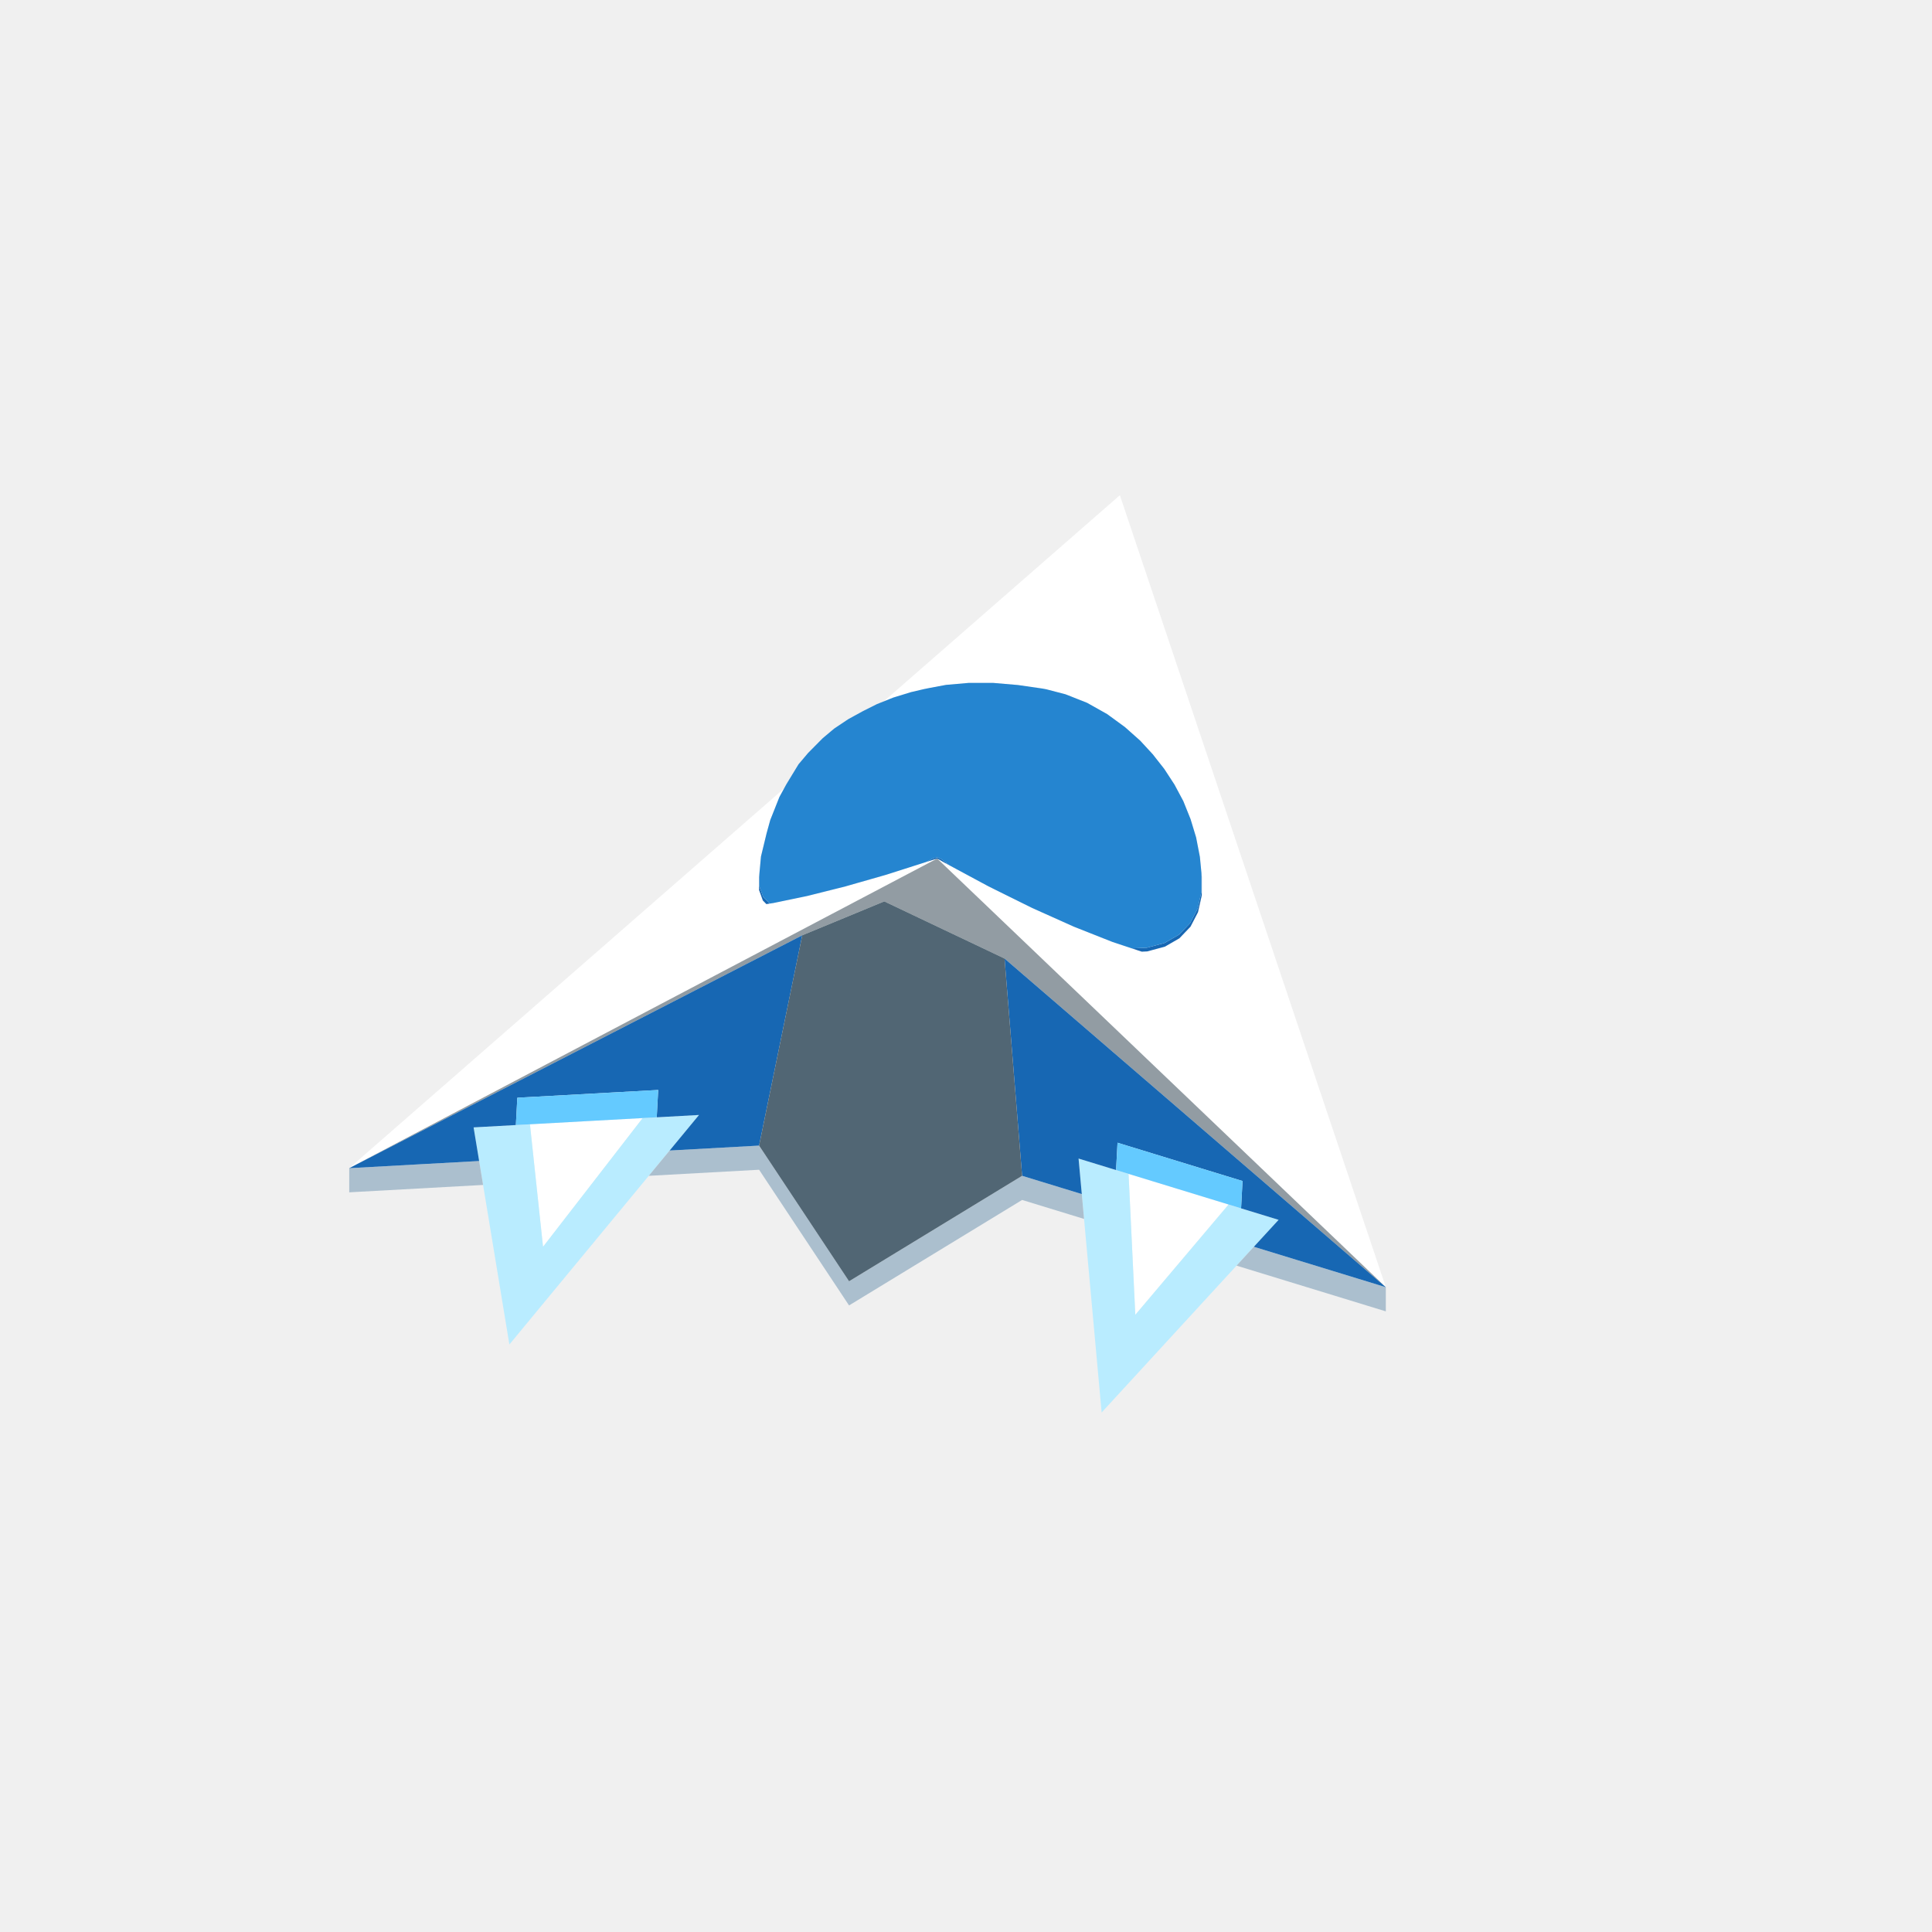
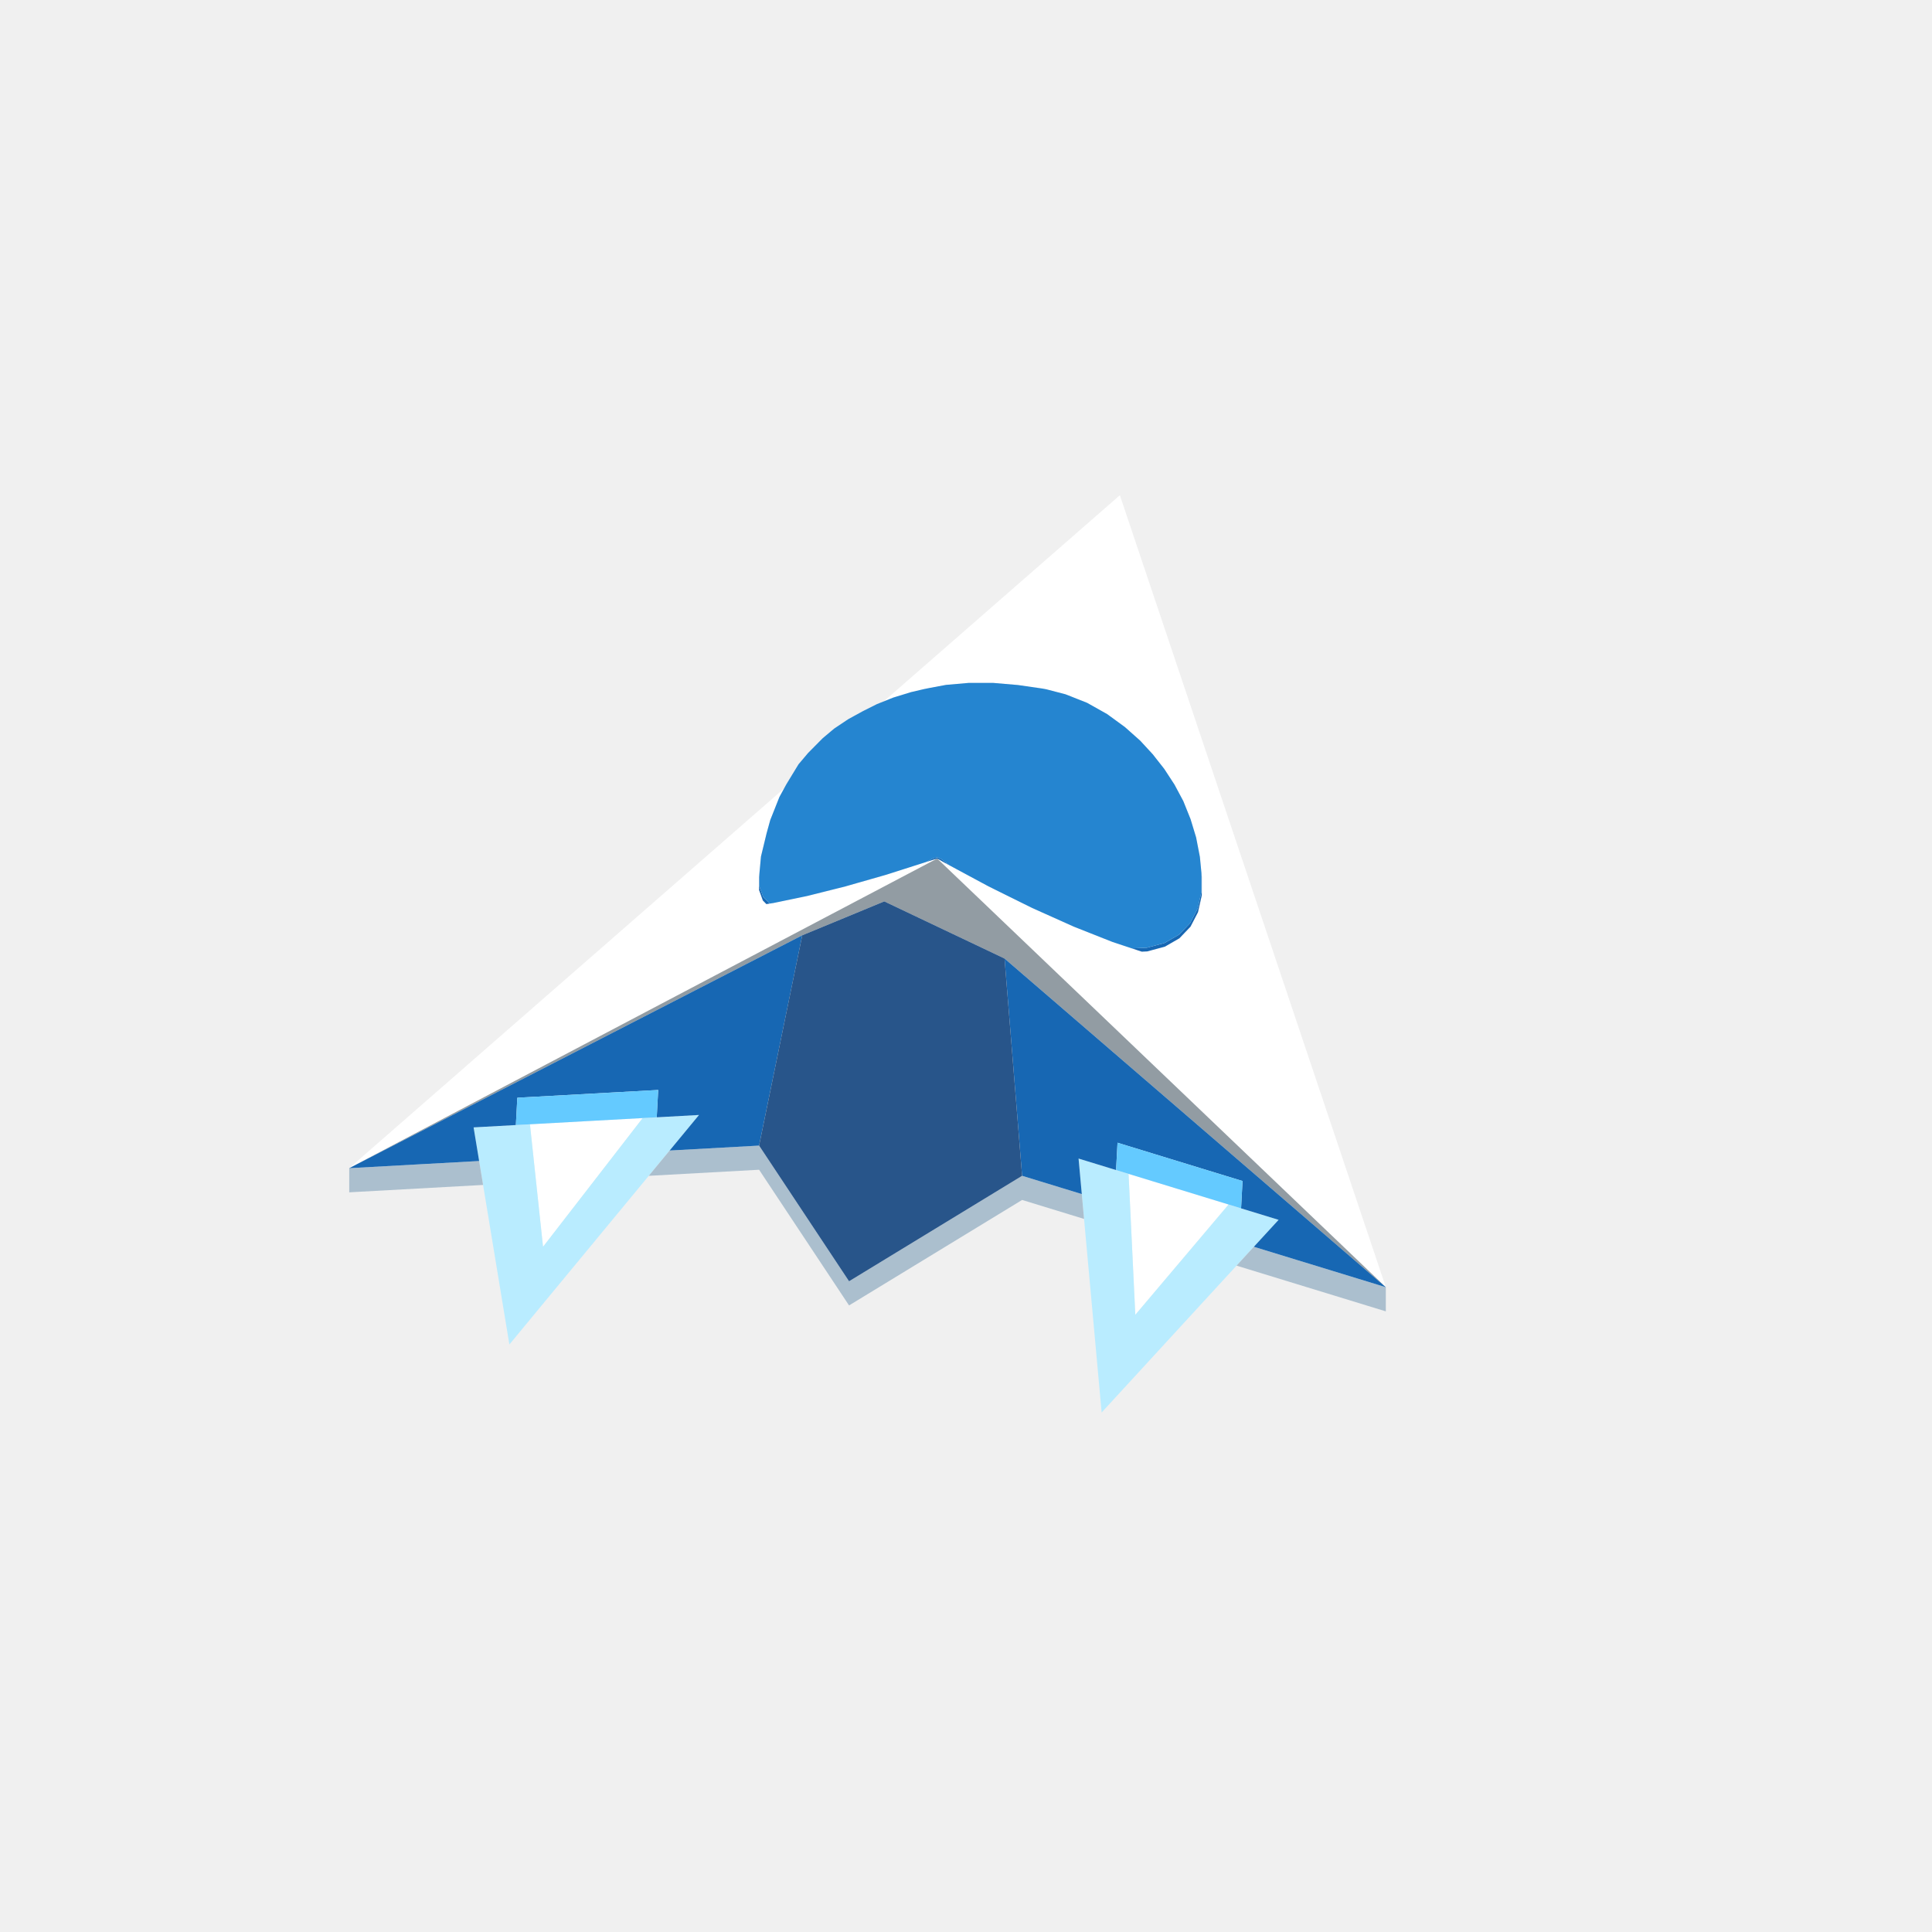
<svg xmlns="http://www.w3.org/2000/svg" width="96" height="96" viewBox="0 0 96 96">
  <path fill="#ffffff" d="M60.869,60.063L56.413,65.332L56.091,58.599L56.078,58.329L61.048,59.851ZM31.743,55.803L26.983,61.952L26.358,56.1L26.333,55.865L31.934,55.556ZM17.353,58.046L18.797,56.784L22.316,53.712L24.59,51.725L25.714,50.744L26.198,50.322L27.417,49.257L28.283,48.501L29.189,47.71L29.906,47.084L30.571,46.503L30.722,46.371L31.21,45.945L31.84,45.395L32.48,44.836L33.15,44.251L33.888,43.606L34.778,42.829L36.085,41.688L36.114,41.663L36.707,41.145L36.782,41.08L36.861,41.011L37.126,40.779L37.472,40.477L37.615,40.352L37.668,40.306L37.689,40.288L38.093,39.935L38.165,39.872L38.542,39.543L38.555,39.532L38.629,39.467L38.66,39.439L38.824,39.297L38.864,39.262L38.901,39.23L38.924,39.209L38.931,39.203L38.96,39.178L38.922,39.247L38.891,39.304L38.88,39.324L38.871,39.341L38.867,39.348L38.861,39.358L38.86,39.361L38.834,39.408L38.829,39.418L38.823,39.429L38.801,39.468L38.792,39.485L38.779,39.509L38.766,39.532L38.761,39.542L38.753,39.557L38.741,39.579L38.729,39.601L38.726,39.607L38.725,39.61L38.723,39.615L38.706,39.658L38.699,39.675L38.699,39.677L38.69,39.699L38.672,39.744L38.652,39.794L38.63,39.849L38.604,39.915L38.599,39.927L38.596,39.936L38.592,39.945L38.578,39.98L38.578,39.98L38.578,39.98L38.567,40.008L38.559,40.028L38.555,40.038L38.551,40.048L38.549,40.054L38.538,40.081L38.536,40.086L38.505,40.165L38.492,40.197L38.486,40.211L38.478,40.231L38.477,40.236L38.476,40.237L38.472,40.248L38.469,40.253L38.464,40.267L38.464,40.269L38.45,40.303L38.441,40.325L38.426,40.363L38.414,40.392L38.403,40.42L38.392,40.449L38.385,40.467L38.383,40.472L38.38,40.477L38.379,40.481L38.376,40.483L38.369,40.488L38.376,40.483L38.379,40.481L38.368,40.51L38.366,40.513L38.347,40.561L38.338,40.584L38.301,40.678L38.287,40.713L38.274,40.745L38.2,41.011L38.159,41.161L38.151,41.189L38.133,41.253L38.093,41.4L38.013,41.73L38.008,41.748L38.007,41.753L37.943,42.017L37.921,42.11L37.842,42.437L37.84,42.442L37.812,42.56L37.798,42.71L37.797,42.72L37.792,42.776L37.786,42.838L37.765,43.069L37.755,43.173L37.742,43.325L37.734,43.409L37.718,43.585L37.718,44.226L37.906,44.745L38.035,44.877L38.081,44.923L38.428,44.871L40.111,44.521L40.272,44.481L42.005,44.046L42.234,43.98L42.236,43.981L42.236,43.98L42.626,43.868L42.69,43.85L43.262,43.687L43.86,43.516L44.056,43.459L44.062,43.458L44.062,43.458L44.772,43.231L44.899,43.19L45.053,43.141L45.185,43.099L45.724,42.927L46.034,42.827L46.118,42.8L46.14,42.794L46.355,42.725L46.376,42.718L46.494,42.683L46.562,42.663L46.566,42.661L46.563,42.663L46.539,42.676L46.508,42.692L46.395,42.751L46.231,42.838L46.202,42.853L46.069,42.923L45.885,43.02L45.697,43.119L45.353,43.3L45.28,43.339L45.175,43.394L45.141,43.412L44.937,43.519L44.804,43.589L44.237,43.888L44.011,44.007L43.923,44.053L43.195,44.437L42.775,44.658L42.609,44.745L42.588,44.756L42.475,44.816L42.12,45.002L41.514,45.322L40.935,45.627L39.928,46.157L37.353,47.513L36.835,47.786L35.539,48.468L35.323,48.582L29.332,51.737L26.076,53.452L23.347,54.889ZM52.939,34.497L52.926,34.492L52.926,34.492ZM46.195,34.183L46.195,34.183L46.195,34.183ZM43.917,34.849L43.934,34.835L43.939,34.83L43.971,34.802L43.974,34.8L43.977,34.797L43.977,34.797L43.989,34.786L43.998,34.778L44.01,34.768L44.011,34.767L44.012,34.766L44.031,34.749L44.044,34.738L44.049,34.734L44.058,34.726L44.061,34.723L44.072,34.714L44.075,34.711L44.079,34.708L44.103,34.687L44.117,34.675L44.12,34.672L44.139,34.656L44.141,34.653L44.167,34.631L44.178,34.621L44.178,34.621L44.178,34.621L44.192,34.609L44.2,34.602L44.223,34.582L44.224,34.581L44.229,34.577L44.241,34.567L44.257,34.552L44.264,34.546L44.269,34.542L44.28,34.533L44.283,34.529L44.287,34.526L44.29,34.525L44.289,34.525L44.325,34.493L44.327,34.491L44.359,34.464L44.36,34.463L44.362,34.46L44.374,34.45L44.38,34.445L44.386,34.439L44.395,34.431L44.419,34.41L44.421,34.409L44.426,34.405L44.473,34.364L44.492,34.347L44.498,34.342L44.508,34.334L44.541,34.305L44.542,34.304L44.545,34.301L44.57,34.279L44.606,34.247L44.62,34.235L44.623,34.233L44.626,34.231L44.625,34.231L44.632,34.225L44.634,34.223L44.656,34.204L44.659,34.201L44.66,34.202L44.661,34.2L44.669,34.193L44.682,34.181L44.691,34.174L44.696,34.169L44.705,34.161L44.707,34.159L44.75,34.121L44.759,34.114L44.783,34.093L44.788,34.089L44.791,34.086L44.839,34.044L44.85,34.035L44.896,33.995L44.9,33.991L44.919,33.974L44.934,33.961L44.958,33.94L44.961,33.938L44.963,33.936L44.965,33.934L44.986,33.916L44.997,33.906L45.002,33.902L45.082,33.832L45.107,33.81L45.112,33.806L45.125,33.794L45.131,33.789L45.133,33.788L45.133,33.788L45.133,33.788L45.133,33.787L45.151,33.771L45.166,33.759L45.174,33.752L45.18,33.746L45.194,33.734L45.208,33.722L45.215,33.716L45.216,33.715L45.262,33.675L45.283,33.656L45.285,33.655L45.306,33.636L45.34,33.607L45.346,33.601L45.354,33.594L45.362,33.587L45.363,33.587L45.38,33.572L45.401,33.553L45.423,33.534L45.44,33.519L45.462,33.5L45.481,33.484L45.508,33.46L45.509,33.459L45.515,33.454L45.533,33.438L45.556,33.418L45.566,33.409L45.573,33.403L45.581,33.397L45.596,33.383L45.597,33.382L45.607,33.374L45.61,33.371L45.645,33.341L45.645,33.34L45.651,33.335L45.655,33.332L45.659,33.328L45.707,33.286L45.712,33.282L45.755,33.244L45.788,33.216L45.794,33.21L45.801,33.204L45.806,33.2L45.837,33.172L45.839,33.171L45.843,33.167L45.87,33.144L45.875,33.139L45.886,33.13L45.894,33.123L45.901,33.117L45.906,33.112L45.918,33.102L45.938,33.085L45.939,33.084L45.97,33.057L45.974,33.053L45.991,33.038L46.021,33.012L46.077,32.963L46.121,32.924L46.137,32.911L46.17,32.882L46.219,32.839L46.228,32.831L46.231,32.829L46.242,32.819L46.251,32.811L46.271,32.794L46.278,32.788L46.283,32.783L46.288,32.779L46.3,32.769L46.323,32.748L46.338,32.735L46.378,32.7L46.43,32.655L46.446,32.641L46.461,32.627L46.476,32.614L46.485,32.607L46.49,32.603L46.529,32.568L46.537,32.561L46.566,32.536L46.566,32.536L46.567,32.535L46.603,32.504L46.659,32.455L46.674,32.442L46.738,32.386L46.754,32.372L46.765,32.363L46.793,32.337L46.819,32.315L46.822,32.312L46.829,32.307L46.846,32.291L46.855,32.283L46.864,32.276L46.908,32.238L46.908,32.237L46.947,32.204L46.993,32.163L47.023,32.137L47.026,32.135L47.026,32.135L47.027,32.134L47.048,32.115L47.124,32.049L47.162,32.016L47.189,31.992L47.221,31.964L47.248,31.94L47.281,31.912L47.32,31.878L47.345,31.856L47.345,31.855L47.371,31.833L47.386,31.82L47.397,31.81L47.446,31.768L47.458,31.757L47.462,31.754L47.49,31.729L47.493,31.727L47.522,31.702L47.56,31.668L47.635,31.602L47.682,31.562L47.714,31.534L47.769,31.486L47.778,31.478L47.786,31.47L47.803,31.456L47.836,31.427L47.937,31.339L47.996,31.288L48.025,31.262L48.062,31.23L48.103,31.194L48.106,31.192L48.157,31.146L48.174,31.132L48.224,31.089L48.237,31.077L48.237,31.077L48.239,31.075L48.294,31.027L48.346,30.982L48.347,30.983L48.347,30.981L48.37,30.961L48.397,30.937L48.434,30.905L48.856,30.537L48.861,30.532L49.015,30.397L49.055,30.362L49.062,30.357L49.084,30.337L49.102,30.322L49.149,30.281L49.158,30.273L49.224,30.215L49.233,30.207L49.3,30.148L49.337,30.116L49.39,30.07L49.495,29.978L49.516,29.96L49.564,29.918L49.614,29.875L49.622,29.867L49.781,29.729L49.839,29.678L49.919,29.608L49.953,29.579L49.99,29.547L50.087,29.462L50.124,29.429L50.129,29.425L50.19,29.372L50.286,29.288L50.336,29.244L50.348,29.234L50.486,29.113L50.627,28.99L50.633,28.985L50.665,28.957L50.75,28.883L50.761,28.873L50.901,28.751L50.945,28.712L50.964,28.695L50.97,28.69L51.304,28.399L51.401,28.314L51.55,28.184L51.564,28.172L51.69,28.061L51.692,28.06L51.747,28.012L51.959,27.827L52.322,27.51L52.723,27.16L52.926,26.983L53.017,26.904L53.075,26.853L53.106,26.825L53.127,26.807L53.13,26.804L53.28,26.674L53.458,26.518L53.864,26.163L54.089,25.967L54.245,25.831L54.333,25.754L55.646,24.607L55.985,25.616L56.073,25.879L56.494,27.134L56.822,28.11L56.926,28.419L56.961,28.522L57.004,28.652L57.035,28.744L57.443,29.959L57.622,30.492L57.658,30.599L57.879,31.258L57.882,31.266L58.108,31.941L58.242,32.339L58.284,32.462L58.385,32.764L58.409,32.836L58.462,32.992L58.471,33.021L58.713,33.742L58.773,33.92L58.808,34.023L58.879,34.234L58.899,34.294L59.148,35.036L59.246,35.328L59.341,35.612L59.449,35.934L59.463,35.976L59.622,36.448L59.625,36.458L59.899,37.272L59.922,37.342L59.962,37.46L60.003,37.583L60.078,37.807L60.087,37.833L60.123,37.94L60.144,38.003L60.223,38.238L60.27,38.38L60.294,38.45L60.301,38.469L60.333,38.567L60.359,38.643L60.394,38.746L60.491,39.035L60.504,39.075L60.507,39.085L60.516,39.11L60.519,39.12L60.579,39.299L60.596,39.35L60.625,39.435L60.658,39.533L60.688,39.621L60.771,39.869L60.78,39.898L60.788,39.922L60.813,39.996L60.861,40.139L60.863,40.143L60.934,40.356L60.949,40.4L60.966,40.45L61.051,40.705L61.052,40.707L61.056,40.717L61.083,40.798L61.119,40.907L61.154,41.011L61.215,41.193L61.218,41.2L61.254,41.308L61.279,41.384L61.301,41.449L61.319,41.501L61.351,41.598L61.356,41.612L61.364,41.637L61.379,41.681L61.382,41.69L61.395,41.729L61.424,41.815L61.502,42.047L61.588,42.303L61.633,42.437L61.659,42.516L61.668,42.542L61.699,42.634L61.835,43.037L61.949,43.378L61.977,43.463L61.977,43.462L61.978,43.464L61.986,43.488L62.034,43.632L62.097,43.818L62.103,43.837L62.114,43.868L62.245,44.26L62.254,44.286L62.278,44.358L62.306,44.44L62.338,44.537L62.356,44.591L62.376,44.65L62.396,44.71L62.435,44.825L62.436,44.829L62.445,44.855L62.514,45.06L62.605,45.332L62.622,45.381L62.665,45.51L62.673,45.535L62.71,45.644L62.746,45.752L62.747,45.756L62.773,45.831L62.817,45.963L62.847,46.053L62.871,46.124L62.968,46.411L63.109,46.832L63.154,46.967L63.23,47.191L63.239,47.22L63.337,47.512L63.409,47.726L63.456,47.867L63.456,47.867L63.476,47.926L63.547,48.136L63.64,48.415L63.861,49.072L64.001,49.489L64.056,49.653L64.079,49.72L64.236,50.19L64.299,50.376L64.419,50.734L64.611,51.306L64.673,51.491L64.878,52.101L65.216,53.107L65.281,53.3L65.297,53.348L65.462,53.839L65.547,54.095L65.652,54.406L65.653,54.407L65.939,55.262L65.962,55.328L66.015,55.486L66.361,56.517L66.611,57.261L66.694,57.509L66.819,57.88L67.185,58.971L67.511,59.942L67.739,60.621L67.804,60.814L68.257,62.162L68.861,63.961L68.594,63.706L68.31,63.435L68.299,63.424L64.385,59.685L63.716,59.046L62.617,57.996L59.992,55.488L56.952,52.584L54.476,50.218L52.472,48.304L50.864,46.767L49.929,45.874L49.761,45.713L49.586,45.546L49.2,45.177L48.584,44.588L48.552,44.558L47.984,44.016L47.966,43.998L47.81,43.849L47.763,43.804L47.556,43.606L47.471,43.526L47.23,43.295L47.065,43.137L46.823,42.906L46.709,42.797L46.585,42.679L46.566,42.661L46.661,42.71L46.926,42.862L47.018,42.912L47.18,42.999L47.42,43.129L47.967,43.423L47.998,43.44L48.131,43.512L48.407,43.66L49.113,44.04L49.183,44.075L49.359,44.162L49.435,44.2L49.453,44.208L50.188,44.573L50.284,44.62L50.393,44.674L50.857,44.904L50.871,44.911L51.082,45.015L51.274,45.11L51.452,45.19L51.541,45.23L51.973,45.424L52.182,45.518L52.249,45.548L52.473,45.648L53.349,46.042L53.498,46.101L53.576,46.132L53.654,46.163L53.758,46.203L54.428,46.469L54.833,46.629L54.998,46.695L55.186,46.769L55.281,46.806L56.009,47.047L56.18,47.104L56.57,47.233L56.733,47.287L56.938,47.278L56.94,47.278L57.004,47.275L57.019,47.271L57.759,47.072L57.77,47.069L57.882,47.039L58.603,46.624L59.154,46.047L59.528,45.327L59.716,44.488L59.716,43.556L59.715,43.547L59.699,43.381L59.699,43.377L59.699,43.377L59.683,43.213L59.673,43.114L59.673,43.107L59.635,42.709L59.628,42.645L59.623,42.586L59.622,42.577L59.586,42.392L59.527,42.084L59.496,41.928L59.485,41.87L59.478,41.836L59.457,41.725L59.445,41.661L59.436,41.616L59.437,41.617L59.435,41.612L59.4,41.495L59.341,41.302L59.328,41.26L59.315,41.216L59.259,41.031L59.253,41.012L59.249,41L59.169,40.736L59.159,40.703L59.097,40.548L59.078,40.5L59.027,40.373L59.003,40.315L58.955,40.195L58.899,40.056L58.879,40.006L58.837,39.904L58.834,39.894L58.799,39.807L58.749,39.713L58.702,39.626L58.689,39.601L58.665,39.556L58.658,39.544L58.651,39.53L58.534,39.312L58.522,39.289L58.494,39.237L58.433,39.122L58.411,39.081L58.408,39.075L58.36,38.986L58.286,38.873L58.279,38.862L58.242,38.805L58.227,38.782L58.227,38.782L58.227,38.782L58.124,38.624L58.117,38.613L57.968,38.386L57.963,38.377L57.931,38.329L57.919,38.31L57.919,38.31L57.882,38.254L57.867,38.231L57.85,38.205L57.847,38.201L57.784,38.121L57.772,38.105L57.756,38.086L57.731,38.053L57.668,37.973L57.662,37.965L57.574,37.853L57.544,37.815L57.515,37.778L57.494,37.751L57.443,37.687L57.429,37.669L57.396,37.627L57.344,37.56L57.323,37.533L57.313,37.521L57.278,37.477L57.2,37.392L57.195,37.387L57.189,37.38L57.135,37.321L57.096,37.279L57.048,37.228L57.032,37.21L57.004,37.18L56.963,37.135L56.911,37.08L56.914,37.08L56.911,37.079L56.881,37.047L56.877,37.042L56.856,37.02L56.833,36.994L56.796,36.955L56.734,36.888L56.704,36.855L56.687,36.837L56.682,36.832L56.654,36.801L56.614,36.765L56.544,36.703L56.508,36.671L56.494,36.659L56.422,36.595L56.386,36.563L56.311,36.496L56.289,36.476L56.25,36.442L56.235,36.428L56.234,36.427L56.19,36.388L56.187,36.385L56.111,36.318L56.1,36.308L56.074,36.285L56.063,36.275L56.001,36.22L55.985,36.206L55.927,36.154L55.894,36.125L55.878,36.113L55.862,36.102L55.856,36.097L55.852,36.094L55.771,36.035L55.71,35.991L55.653,35.949L55.634,35.935L55.576,35.893L55.465,35.812L55.451,35.802L55.423,35.782L55.413,35.774L55.392,35.759L55.291,35.685L55.248,35.654L55.186,35.608L55.145,35.579L55.112,35.554L55.025,35.491L55.023,35.489L55.011,35.481L54.992,35.47L54.979,35.463L54.897,35.417L54.888,35.412L54.874,35.404L54.869,35.401L54.849,35.39L54.841,35.385L54.82,35.373L54.8,35.362L54.741,35.329L54.728,35.322L54.706,35.309L54.629,35.266L54.595,35.247L54.444,35.162L54.395,35.135L54.367,35.119L54.332,35.099L54.329,35.097L54.294,35.078L54.267,35.062L54.216,35.034L54.15,34.997L54.108,34.974L54.098,34.968L54.091,34.964L54.09,34.963L54.09,34.962L54.089,34.962L54.055,34.944L54.02,34.924L54.013,34.921L53.992,34.913L53.981,34.908L53.77,34.825L53.741,34.813L53.721,34.806L53.7,34.797L53.636,34.772L53.592,34.754L53.59,34.754L53.539,34.733L53.522,34.727L53.502,34.719L53.384,34.672L53.383,34.672L53.248,34.618L53.221,34.607L53.205,34.601L53.163,34.585L53.095,34.558L53.085,34.554L53.01,34.525L53.005,34.523L52.975,34.511L52.972,34.51L52.939,34.497L52.926,34.494L52.77,34.453L52.769,34.452L52.765,34.452L52.764,34.452L52.738,34.445L52.628,34.416L52.553,34.397L52.376,34.35L52.351,34.344L52.33,34.339L52.317,34.335L52.304,34.332L52.224,34.311L52.197,34.304L52.152,34.292L52.144,34.29L52.119,34.284L52.08,34.274L52.044,34.264L51.99,34.25L51.952,34.243L51.95,34.243L51.91,34.235L51.846,34.224L51.83,34.221L51.814,34.218L51.785,34.212L51.71,34.202L51.709,34.201L51.698,34.2L51.669,34.196L51.641,34.191L51.589,34.184L51.588,34.184L51.589,34.184L51.564,34.18L51.485,34.169L51.485,34.169L51.484,34.169L51.345,34.149L51.304,34.143L51.202,34.128L51.171,34.124L51.158,34.122L51.151,34.121L51.079,34.11L51.053,34.106L51.05,34.106L51.041,34.105L51.035,34.104L50.946,34.091L50.927,34.088L50.881,34.082L50.878,34.081L50.834,34.075L50.781,34.067L50.775,34.066L50.703,34.056L50.69,34.054L50.608,34.042L50.579,34.038L50.531,34.034L50.48,34.03L50.467,34.029L50.453,34.027L50.438,34.026L50.378,34.021L50.301,34.014L50.293,34.014L50.284,34.013L50.268,34.011L50.239,34.009L50.224,34.008L50.189,34.005L50.177,34.004L50.149,34.001L50.025,33.99L50.023,33.99L49.97,33.986L49.916,33.981L49.912,33.981L49.894,33.979L49.892,33.979L49.891,33.979L49.882,33.978L49.843,33.975L49.788,33.97L49.769,33.968L49.759,33.968L49.703,33.963L49.678,33.961L49.667,33.96L49.646,33.958L49.639,33.957L49.629,33.956L49.625,33.956L49.524,33.947L49.521,33.947L49.514,33.947L49.493,33.945L49.438,33.94L49.438,33.94L49.438,33.94L49.422,33.939L49.369,33.934L49.363,33.934L49.341,33.932L49.303,33.932L49.29,33.932L49.27,33.932L49.261,33.932L49.238,33.932L49.233,33.932L49.207,33.932L49.192,33.932L49.187,33.932L49.163,33.932L49.158,33.932L49.154,33.932L49.15,33.932L49.14,33.932L49.139,33.932L49.139,33.932L49.139,33.932L49.108,33.932L49.107,33.932L49.106,33.932L49.062,33.932L49.05,33.932L49.034,33.932L49.022,33.932L49.017,33.932L49.009,33.932L48.996,33.932L48.973,33.932L48.969,33.932L48.966,33.932L48.929,33.932L48.912,33.932L48.906,33.932L48.904,33.932L48.888,33.932L48.853,33.932L48.849,33.932L48.832,33.932L48.766,33.932L48.74,33.932L48.735,33.932L48.721,33.932L48.703,33.932L48.608,33.932L48.586,33.932L48.574,33.932L48.557,33.932L48.556,33.932L48.55,33.932L48.547,33.932L48.527,33.932L48.508,33.932L48.505,33.932L48.476,33.932L48.463,33.932L48.458,33.932L48.44,33.932L48.436,33.932L48.435,33.932L48.419,33.932L48.388,33.932L48.376,33.932L48.351,33.932L48.333,33.932L48.332,33.932L48.327,33.932L48.322,33.932L48.301,33.932L48.291,33.932L48.274,33.932L48.251,33.932L48.236,33.932L48.23,33.932L48.212,33.932L48.21,33.932L48.209,33.932L48.209,33.932L48.208,33.932L48.207,33.932L48.2,33.932L48.179,33.932L48.176,33.932L48.148,33.932L48.148,33.932L48.148,33.932L48.145,33.932L48.108,33.935L48.091,33.937L48.084,33.938L48.069,33.939L48.043,33.941L48.043,33.941L48.041,33.941L48.029,33.942L48.003,33.945L47.996,33.945L47.965,33.948L47.96,33.949L47.955,33.949L47.952,33.949L47.943,33.95L47.943,33.95L47.907,33.953L47.892,33.954L47.874,33.956L47.842,33.959L47.836,33.959L47.835,33.959L47.825,33.96L47.765,33.965L47.739,33.968L47.714,33.97L47.712,33.97L47.711,33.969L47.71,33.97L47.707,33.971L47.681,33.973L47.658,33.975L47.647,33.976L47.644,33.976L47.615,33.979L47.612,33.979L47.607,33.979L47.596,33.98L47.592,33.981L47.581,33.982L47.553,33.984L47.53,33.986L47.525,33.986L47.501,33.989L47.475,33.991L47.472,33.991L47.47,33.991L47.461,33.992L47.408,33.997L47.363,34.001L47.358,34.001L47.352,34.002L47.339,34.003L47.326,34.004L47.291,34.007L47.281,34.008L47.273,34.008L47.266,34.009L47.254,34.01L47.236,34.012L47.221,34.013L47.221,34.013L47.22,34.013L47.22,34.013L47.213,34.014L47.192,34.016L47.146,34.02L47.145,34.02L47.135,34.02L47.118,34.022L47.107,34.023L47.103,34.023L47.102,34.023L47.098,34.024L47.084,34.025L47.067,34.026L47.06,34.027L47.042,34.029L47.011,34.031L47.004,34.033L46.998,34.034L46.998,34.033L46.995,34.034L46.987,34.036L46.97,34.039L46.944,34.044L46.919,34.048L46.906,34.051L46.882,34.055L46.875,34.057L46.865,34.059L46.862,34.059L46.848,34.062L46.829,34.065L46.825,34.066L46.824,34.065L46.824,34.066L46.805,34.07L46.796,34.071L46.786,34.073L46.778,34.075L46.72,34.086L46.708,34.088L46.704,34.089L46.693,34.09L46.687,34.092L46.679,34.093L46.631,34.102L46.61,34.106L46.603,34.107L46.587,34.11L46.568,34.114L46.566,34.114L46.554,34.116L46.552,34.117L46.541,34.119L46.539,34.118L46.54,34.119L46.517,34.123L46.505,34.126L46.472,34.132L46.457,34.135L46.453,34.135L46.421,34.141L46.377,34.149L46.308,34.162L46.308,34.162L46.307,34.162L46.297,34.164L46.273,34.169L46.27,34.169L46.267,34.17L46.23,34.177L46.218,34.179L46.219,34.179L46.219,34.178L46.211,34.18L46.195,34.183L46.195,34.183L46.195,34.183L46.174,34.188L46.145,34.194L46.128,34.197L46.105,34.202L46.096,34.203L46.082,34.206L46.042,34.214L46.007,34.221L45.994,34.224L45.973,34.228L45.964,34.23L45.951,34.233L45.918,34.239L45.907,34.242L45.907,34.242L45.891,34.245L45.87,34.25L45.802,34.266L45.786,34.27L45.767,34.274L45.765,34.275L45.741,34.28L45.719,34.285L45.68,34.294L45.66,34.299L45.634,34.305L45.605,34.312L45.6,34.313L45.595,34.315L45.594,34.315L45.587,34.316L45.566,34.321L45.539,34.328L45.536,34.328L45.528,34.33L45.524,34.331L45.493,34.338L45.489,34.34L45.443,34.35L45.414,34.357L45.4,34.36L45.384,34.364L45.349,34.372L45.327,34.377L45.327,34.377L45.321,34.379L45.301,34.383L45.286,34.387L45.284,34.388L45.27,34.391L45.235,34.401L45.221,34.406L45.174,34.42L45.17,34.421L45.136,34.432L45.136,34.431L45.133,34.433L45.085,34.448L45.078,34.45L45.065,34.454L45.039,34.462L45.022,34.467L44.996,34.475L44.954,34.488L44.925,34.497L44.811,34.532L44.798,34.536L44.794,34.537L44.773,34.543L44.739,34.554L44.735,34.555L44.703,34.565L44.69,34.569L44.687,34.57L44.678,34.573L44.653,34.58L44.648,34.582L44.643,34.583L44.631,34.587L44.624,34.589L44.595,34.598L44.592,34.599L44.583,34.602L44.558,34.609L44.508,34.625L44.507,34.625L44.499,34.627L44.49,34.63L44.469,34.637L44.47,34.636L44.469,34.637L44.431,34.649L44.415,34.653L44.401,34.658L44.392,34.661L44.387,34.662L44.363,34.672L44.344,34.679L44.326,34.686L44.3,34.697L44.294,34.699L44.267,34.71L44.258,34.714L44.257,34.713L44.257,34.714L44.216,34.73L44.193,34.739L44.183,34.743L44.182,34.743L44.183,34.743L44.134,34.763L44.123,34.767L44.113,34.771L44.067,34.79L44.048,34.797L44.025,34.806L44.009,34.812L44.006,34.814L44.005,34.814L43.967,34.829L43.95,34.836ZM46.929,34.01L46.928,34.009L46.928,34.009ZM46.931,34.011L46.932,34.011L46.929,34.01ZM37.812,42.018L37.812,42.013L37.811,42.013ZM37.812,42.023L37.812,42.023L37.812,42.018ZM54.22,34.998L54.216,34.997L54.216,34.997ZM54.226,35.001L54.225,35L54.22,34.998Z" />
  <path fill="#b9ecff" d="M63.342,60.821L54.74,70.186L54.504,67.588L53.618,57.842L53.593,57.568L56.078,58.329L56.091,58.599L56.413,65.332L60.869,60.063L61.048,59.851L63.533,60.613ZM34.53,55.65L25.311,66.807L24.945,64.586L23.571,56.253L23.533,56.019L26.333,55.865L26.358,56.1L26.983,61.952L31.743,55.803L31.934,55.556L34.734,55.402Z" />
  <path fill="#abbfce" d="M50.788,59.625L42.189,64.866L37.719,58.124L32.236,58.426L33.035,57.458L33.274,57.169L37.719,56.924L42.189,63.666L50.788,58.425L53.754,59.333L53.847,60.359L53.866,60.568ZM24.004,58.879L17.353,59.246L17.353,58.046L23.808,57.69L23.941,58.495ZM68.861,63.961L68.861,65.161L61.443,62.889L61.975,62.309L62.303,61.952Z" />
  <path fill="#929ca3" d="M17.353,58.046L23.347,54.889L26.076,53.452L29.332,51.737L35.323,48.582L35.539,48.468L35.824,48.318L36.835,47.786L36.894,47.755L37.353,47.513L37.783,47.287L38.019,47.162L38.499,46.91L39.339,46.467L39.928,46.157L40.292,45.965L41.095,45.542L41.348,45.409L41.514,45.322L42.475,44.816L42.481,44.813L42.588,44.756L42.775,44.658L43.195,44.437L43.842,44.096L44.011,44.007L44.804,43.589L45.141,43.412L45.175,43.394L45.28,43.339L45.43,43.26L46.069,42.923L46.539,42.676L46.566,42.661L46.585,42.679L46.823,42.906L47.23,43.295L47.81,43.849L47.994,44.025L48.285,44.303L48.584,44.588L49.441,45.407L49.586,45.546L50.864,46.767L52.472,48.304L54.476,50.218L56.952,52.584L59.992,55.488L62.617,57.996L63.716,59.046L68.299,63.424L68.861,63.961L68.343,63.515L63.84,59.633L62.332,58.333L59.731,56.091L55.981,52.858L52.57,49.917L49.916,47.63L48.124,46.778L47.308,46.391L43.938,44.79L41.975,45.602L39.863,46.475L39.533,46.645L36.857,48.02L26.087,53.556L23.358,54.959Z" />
  <path fill="#1767b3" d="M17.353,58.046L23.358,54.959L26.087,53.556L36.857,48.02L39.863,46.475L39.572,47.895L37.719,56.924L33.274,57.169L34.734,55.402L32.634,55.518L32.683,54.589L32.706,54.16L26.189,54.519L25.705,54.546L25.633,55.903L23.533,56.019L23.571,56.253L23.754,57.36L23.808,57.69ZM46.631,42.618L46.632,42.618L46.638,42.623L46.65,42.633L46.685,42.651L46.772,42.688L47.09,42.931L47.18,42.999L46.926,42.862L46.661,42.71L46.566,42.661L46.376,42.718L46.355,42.725L46.14,42.794L46.034,42.827L46.061,42.812L46.372,42.642L46.463,42.626L46.504,42.616L46.527,42.606L46.538,42.607L46.557,42.609L46.579,42.612ZM49.916,47.63L50.788,48.382L52.57,49.917L52.926,50.224L55.81,52.711L55.981,52.858L57.613,54.265L59.731,56.091L62.332,58.333L63.84,59.633L64.171,59.918L68.343,63.515L68.861,63.961L68.51,63.853L64.471,62.616L62.303,61.952L63.533,60.613L61.669,60.042L61.721,59.056L61.741,58.684L58.974,57.837L56.011,56.929L55.529,56.781L55.457,58.139L53.593,57.568L53.618,57.842L53.722,58.987L53.754,59.333L50.788,58.425L50.76,58.079L50.668,56.938L50.464,54.413L50.069,49.523L50.034,49.097ZM59.511,45.145L59.666,44.454L59.699,44.307L59.699,43.542L59.699,43.377L59.699,43.381L59.716,43.556L59.716,44.488L59.528,45.327L59.154,46.047L58.603,46.624L57.882,47.039L57.019,47.271L57.004,47.275L56.733,47.287L56.489,47.206L56.245,47.126L56.273,47.124L56.991,47.092L57.146,47.05L57.868,46.856L57.994,46.783L58.588,46.441L58.684,46.341L59.139,45.864L59.447,45.27ZM37.922,44.565L38.229,44.877L38.249,44.898L38.234,44.9L38.081,44.923L37.906,44.745L37.718,44.226L37.718,43.585L37.734,43.406L37.734,43.935L37.734,44.046L37.889,44.474Z" />
  <path fill="#64caff" d="M32.683,54.589L32.634,55.518L31.934,55.556L29.134,55.71L26.333,55.865L25.633,55.903L25.705,54.546L26.189,54.519L32.706,54.16ZM55.457,58.139L55.529,56.781L56.011,56.929L61.741,58.684L61.721,59.056L61.669,60.042L61.048,59.851L58.563,59.09L56.078,58.329Z" />
-   <path fill="#516674" d="M42.189,63.666L37.719,56.924L39.465,48.412L39.8,46.783L39.863,46.475L41.975,45.602L43.938,44.79L47.308,46.391L48.124,46.778L49.916,47.63L50.034,49.097L50.069,49.523L50.788,58.425Z" />
+   <path fill="#28558a" d="M42.189,63.666L37.719,56.924L39.465,48.412L39.8,46.783L39.863,46.475L41.975,45.602L43.938,44.79L47.308,46.391L48.124,46.778L49.916,47.63L50.034,49.097L50.069,49.523L50.788,58.425Z" />
  <path fill="#2585d0" d="M37.922,44.565L37.922,44.565L37.922,44.565ZM46.632,42.618L46.631,42.618L46.579,42.612L46.557,42.609L46.538,42.607L46.527,42.606L46.504,42.616L46.463,42.626L46.372,42.642L46.061,42.812L46.034,42.827L45.724,42.927L45.627,42.958L45.439,43.017L45.185,43.099L44.899,43.19L44.772,43.231L44.655,43.268L44.514,43.313L44.056,43.459L43.999,43.476L43.906,43.503L43.86,43.516L43.262,43.687L42.748,43.834L42.69,43.85L42.688,43.851L42.626,43.868L42.236,43.98L42.005,44.046L41.547,44.161L41.536,44.164L41.498,44.173L41.289,44.226L40.821,44.343L40.517,44.42L40.49,44.426L40.343,44.463L40.272,44.481L40.111,44.521L39.651,44.617L39.613,44.625L39.455,44.658L39.409,44.667L38.943,44.764L38.879,44.777L38.685,44.818L38.635,44.828L38.428,44.871L38.3,44.89L38.282,44.893L38.249,44.898L38.249,44.898L38.229,44.877L37.922,44.565L37.889,44.474L37.734,44.046L37.734,43.935L37.734,43.406L37.812,42.56L37.842,42.437L38.093,41.4L38.274,40.745L38.385,40.467L38.426,40.363L38.464,40.269L38.555,40.038L38.729,39.601L38.829,39.418L39.018,39.072L39.074,38.97L39.191,38.777L39.329,38.55L39.34,38.532L39.365,38.491L39.527,38.225L39.678,37.977L39.736,37.908L39.991,37.607L40.155,37.413L40.256,37.312L40.308,37.258L40.376,37.19L40.507,37.057L40.874,36.687L40.96,36.614L41.291,36.336L41.446,36.206L41.514,36.16L42.049,35.802L42.142,35.74L42.153,35.734L42.159,35.73L42.434,35.579L42.857,35.347L42.951,35.299L43.578,34.985L44.183,34.743L44.387,34.662L44.954,34.488L45.27,34.391L45.786,34.27L45.906,34.242L46.211,34.18L47.011,34.031L48.145,33.932L49.341,33.932L50.579,34.038L50.703,34.056L51.785,34.212L51.85,34.224L51.99,34.25L52.553,34.397L52.738,34.445L52.939,34.497L52.975,34.511L53.221,34.607L53.502,34.719L54.02,34.924L55.011,35.481L55.894,36.125L56.654,36.801L57.278,37.477L57.85,38.205L58.36,38.986L58.799,39.807L59.159,40.703L59.435,41.612L59.622,42.577L59.673,43.107L59.699,43.377L59.699,43.542L59.699,44.307L59.666,44.454L59.511,45.145L59.447,45.27L59.139,45.864L58.684,46.341L58.588,46.441L57.994,46.783L57.868,46.856L57.146,47.05L56.991,47.092L56.273,47.124L56.245,47.126L56.193,47.109L56.178,47.103L56.144,47.092L55.967,47.034L55.769,46.968L55.552,46.896L55.281,46.806L54.812,46.621L54.178,46.37L54.102,46.34L54.057,46.322L53.564,46.127L53.349,46.042L52.798,45.794L52.706,45.753L52.24,45.544L51.973,45.424L51.903,45.393L51.776,45.336L51.541,45.23L51.452,45.19L51.274,45.11L50.857,44.904L50.393,44.674L50.284,44.62L50.188,44.573L49.435,44.2L49.347,44.156L49.291,44.128L49.113,44.04L48.407,43.66L48.131,43.512L47.998,43.44L47.18,42.999L47.09,42.931L46.772,42.688L46.685,42.651L46.65,42.633Z" />
</svg>
